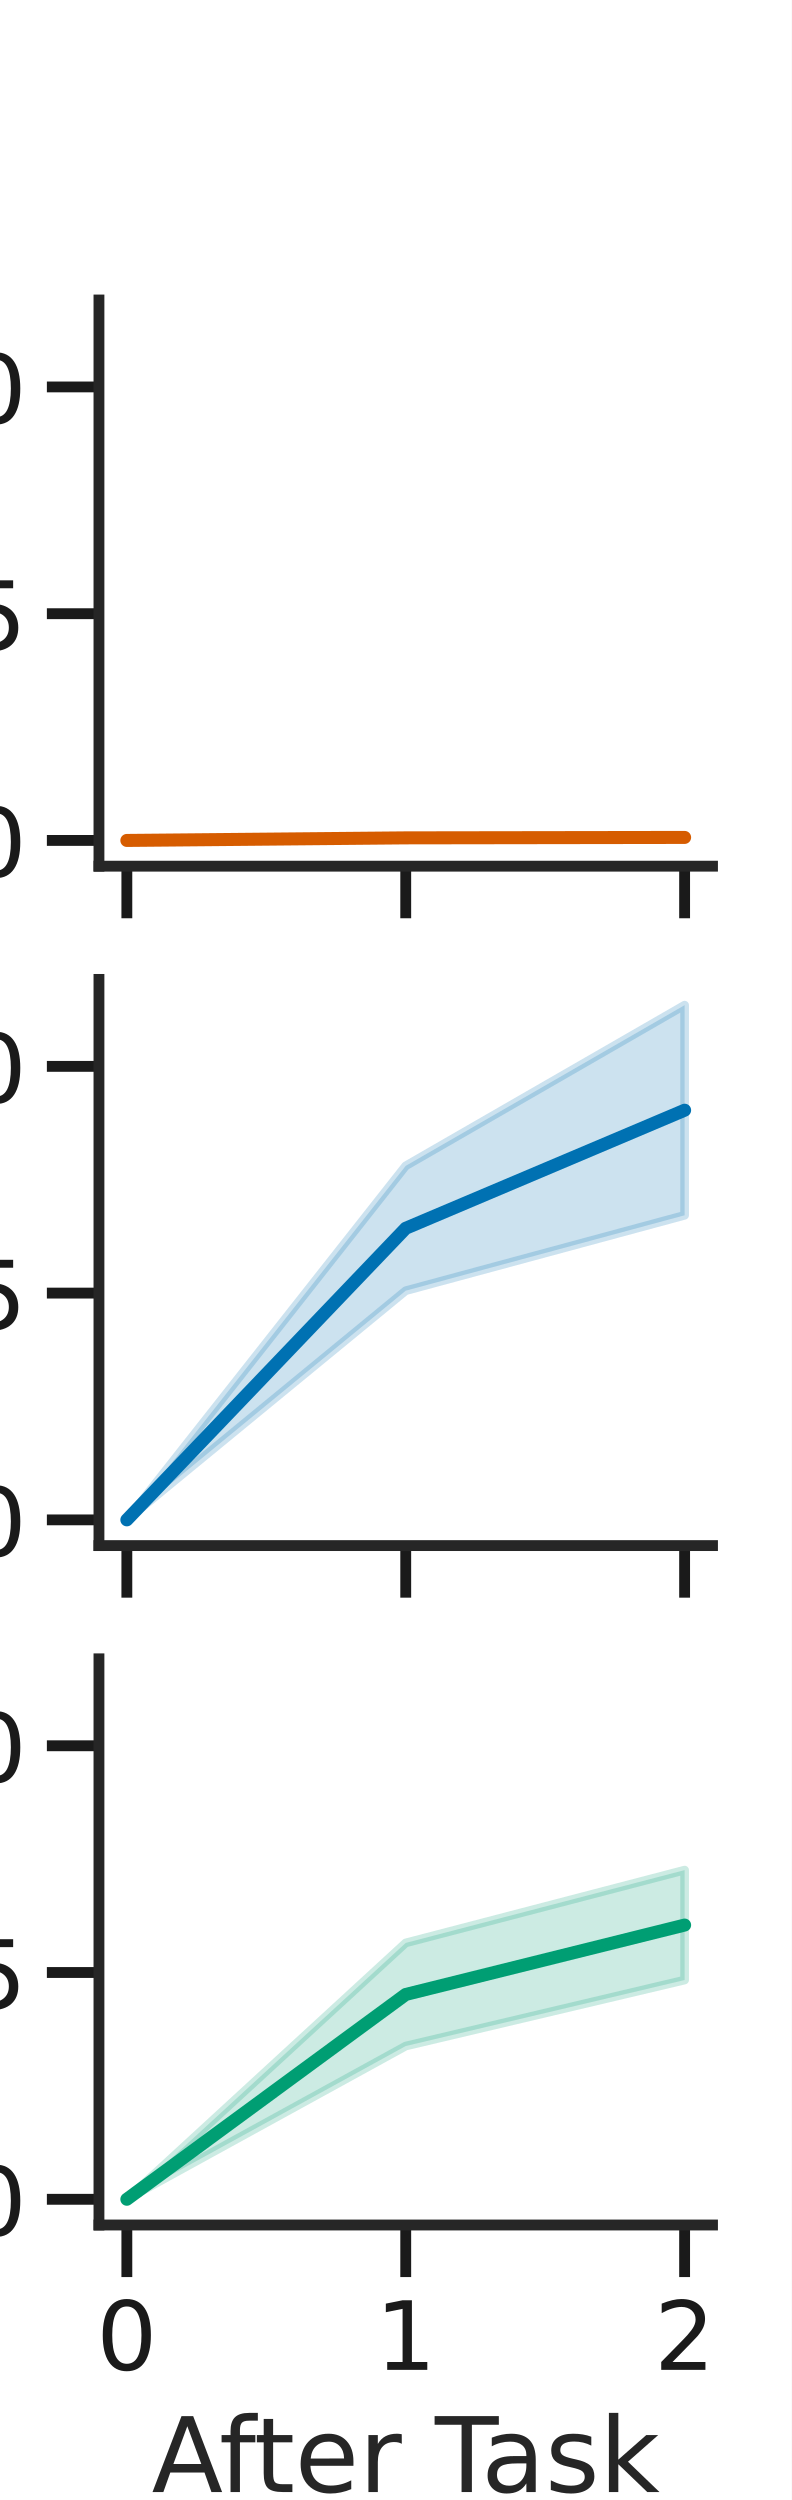
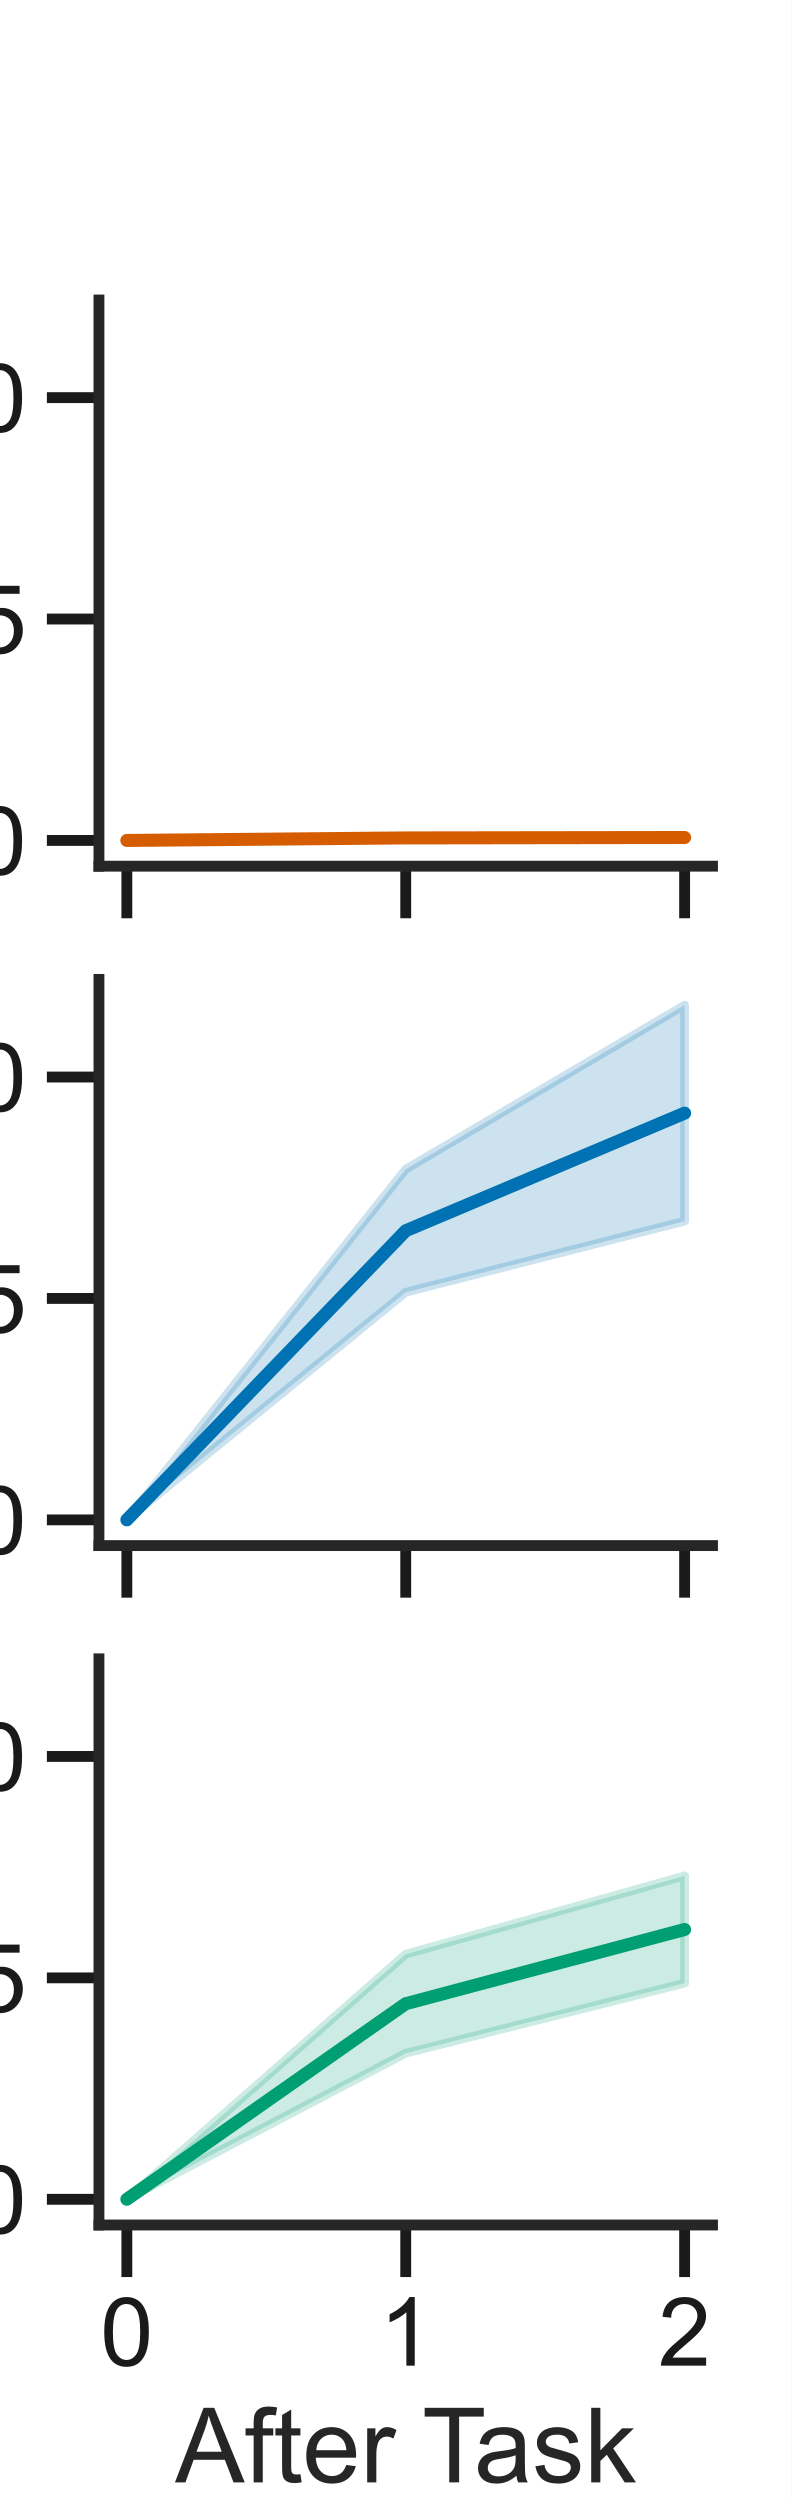
<svg xmlns="http://www.w3.org/2000/svg" xmlns:xlink="http://www.w3.org/1999/xlink" width="136.8pt" height="432pt" viewBox="0 0 136.8 432" version="1.1">
  <defs>
    <style type="text/css">*{stroke-linejoin: round; stroke-linecap: butt}</style>
  </defs>
  <g id="figure_1">
    <g id="patch_1">
      <path d="M 0 432  L 136.8 432  L 136.8 0  L 0 0  z " style="fill: #ffffff" />
    </g>
    <g id="axes_1">
      <g id="patch_2">
        <path d="M 17.1 149.675  L 123.12 149.675  L 123.12 51.84  L 17.1 51.84  z " style="fill: #ffffff" />
      </g>
      <g id="matplotlib.axis_1">
        <g id="xtick_1">
          <g id="line2d_1">
            <defs>
-               <path id="m17c45cae87" d="M 0 0  L 0 9  " style="stroke: #1a1a1a; stroke-width: 1.875" />
+               <path id="md2b505fbbe" d="M 0 0  L 0 9  " style="stroke: #1a1a1a; stroke-width: 1.875" />
            </defs>
            <g>
-               <use xlink:href="#m17c45cae87" x="21.919" y="149.675" style="fill: #1a1a1a; stroke: #1a1a1a; stroke-width: 1.875" />
+               <use xlink:href="#md2b505fbbe" x="21.919" y="149.675" style="fill: #1a1a1a; stroke: #1a1a1a; stroke-width: 1.875" />
            </g>
          </g>
        </g>
        <g id="xtick_2">
          <g id="line2d_2">
            <g>
-               <use xlink:href="#m17c45cae87" x="70.11" y="149.675" style="fill: #1a1a1a; stroke: #1a1a1a; stroke-width: 1.875" />
+               <use xlink:href="#md2b505fbbe" x="70.11" y="149.675" style="fill: #1a1a1a; stroke: #1a1a1a; stroke-width: 1.875" />
            </g>
          </g>
        </g>
        <g id="xtick_3">
          <g id="line2d_3">
            <g>
-               <use xlink:href="#m17c45cae87" x="118.301" y="149.675" style="fill: #1a1a1a; stroke: #1a1a1a; stroke-width: 1.875" />
+               <use xlink:href="#md2b505fbbe" x="118.301" y="149.675" style="fill: #1a1a1a; stroke: #1a1a1a; stroke-width: 1.875" />
            </g>
          </g>
        </g>
      </g>
      <g id="matplotlib.axis_2">
        <g id="ytick_1">
          <g id="line2d_4">
            <defs>
-               <path id="m53c9439abe" d="M 0 0  L -9 0  " style="stroke: #1a1a1a; stroke-width: 1.875" />
+               <path id="m541f7eb465" d="M 0 0  L -9 0  " style="stroke: #1a1a1a; stroke-width: 1.875" />
            </defs>
            <g>
-               <use xlink:href="#m53c9439abe" x="17.1" y="145.23" style="fill: #1a1a1a; stroke: #1a1a1a; stroke-width: 1.875" />
+               <use xlink:href="#m541f7eb465" x="17.1" y="145.23" style="fill: #1a1a1a; stroke: #1a1a1a; stroke-width: 1.875" />
            </g>
          </g>
          <g id="text_1">
-             <g style="fill: #1a1a1a" transform="translate(-5.898125 151.4989) scale(0.165 -0.165)">
+             <g style="fill: #1a1a1a" transform="translate(-4.575547 151.1354) scale(0.165 -0.165)">
              <defs>
-                 <path id="DejaVuSans-30" d="M 2034 4250  Q 1547 4250 1301 3770  Q 1056 3291 1056 2328  Q 1056 1369 1301 889  Q 1547 409 2034 409  Q 2525 409 2770 889  Q 3016 1369 3016 2328  Q 3016 3291 2770 3770  Q 2525 4250 2034 4250  z M 2034 4750  Q 2819 4750 3233 4129  Q 3647 3509 3647 2328  Q 3647 1150 3233 529  Q 2819 -91 2034 -91  Q 1250 -91 836 529  Q 422 1150 422 2328  Q 422 3509 836 4129  Q 1250 4750 2034 4750  z " transform="scale(0.015625)" />
+                 <path id="ArialMT-30" d="M 266 2259  Q 266 3072 433 3567  Q 600 4063 929 4331  Q 1259 4600 1759 4600  Q 2128 4600 2406 4451  Q 2684 4303 2865 4023  Q 3047 3744 3150 3342  Q 3253 2941 3253 2259  Q 3253 1453 3087 958  Q 2922 463 2592 192  Q 2263 -78 1759 -78  Q 1097 -78 719 397  Q 266 969 266 2259  z M 844 2259  Q 844 1131 1108 757  Q 1372 384 1759 384  Q 2147 384 2411 759  Q 2675 1134 2675 2259  Q 2675 3391 2411 3762  Q 2147 4134 1753 4134  Q 1366 4134 1134 3806  Q 844 3388 844 2259  z " transform="scale(0.015625)" />
              </defs>
-               <use xlink:href="#DejaVuSans-30" />
+               <use xlink:href="#ArialMT-30" />
            </g>
          </g>
        </g>
        <g id="ytick_2">
          <g id="line2d_5">
            <g>
-               <use xlink:href="#m53c9439abe" x="17.1" y="106.046" style="fill: #1a1a1a; stroke: #1a1a1a; stroke-width: 1.875" />
+               <use xlink:href="#m541f7eb465" x="17.1" y="106.97" style="fill: #1a1a1a; stroke: #1a1a1a; stroke-width: 1.875" />
            </g>
          </g>
          <g id="text_2">
-             <g style="fill: #1a1a1a" transform="translate(-5.898125 112.3152) scale(0.165 -0.165)">
+             <g style="fill: #1a1a1a" transform="translate(-4.575547 112.8751) scale(0.165 -0.165)">
              <defs>
-                 <path id="DejaVuSans-35" d="M 691 4666  L 3169 4666  L 3169 4134  L 1269 4134  L 1269 2991  Q 1406 3038 1543 3061  Q 1681 3084 1819 3084  Q 2600 3084 3056 2656  Q 3513 2228 3513 1497  Q 3513 744 3044 326  Q 2575 -91 1722 -91  Q 1428 -91 1123 -41  Q 819 9 494 109  L 494 744  Q 775 591 1075 516  Q 1375 441 1709 441  Q 2250 441 2565 725  Q 2881 1009 2881 1497  Q 2881 1984 2565 2268  Q 2250 2553 1709 2553  Q 1456 2553 1204 2497  Q 953 2441 691 2322  L 691 4666  z " transform="scale(0.015625)" />
+                 <path id="ArialMT-35" d="M 266 1200  L 856 1250  Q 922 819 1161 601  Q 1400 384 1738 384  Q 2144 384 2425 690  Q 2706 997 2706 1503  Q 2706 1984 2436 2262  Q 2166 2541 1728 2541  Q 1456 2541 1237 2417  Q 1019 2294 894 2097  L 366 2166  L 809 4519  L 3088 4519  L 3088 3981  L 1259 3981  L 1013 2750  Q 1425 3038 1878 3038  Q 2478 3038 2890 2622  Q 3303 2206 3303 1553  Q 3303 931 2941 478  Q 2500 -78 1738 -78  Q 1113 -78 717 272  Q 322 622 266 1200  z " transform="scale(0.015625)" />
              </defs>
-               <use xlink:href="#DejaVuSans-35" />
+               <use xlink:href="#ArialMT-35" />
            </g>
          </g>
        </g>
        <g id="ytick_3">
          <g id="line2d_6">
            <g>
-               <use xlink:href="#m53c9439abe" x="17.1" y="66.863" style="fill: #1a1a1a; stroke: #1a1a1a; stroke-width: 1.875" />
+               <use xlink:href="#m541f7eb465" x="17.1" y="68.71" style="fill: #1a1a1a; stroke: #1a1a1a; stroke-width: 1.875" />
            </g>
          </g>
          <g id="text_3">
-             <g style="fill: #1a1a1a" transform="translate(-16.39625 73.13142) scale(0.165 -0.165)">
+             <g style="fill: #1a1a1a" transform="translate(-13.75109 74.61482) scale(0.165 -0.165)">
              <defs>
-                 <path id="DejaVuSans-31" d="M 794 531  L 1825 531  L 1825 4091  L 703 3866  L 703 4441  L 1819 4666  L 2450 4666  L 2450 531  L 3481 531  L 3481 0  L 794 0  L 794 531  z " transform="scale(0.015625)" />
+                 <path id="ArialMT-31" d="M 2384 0  L 1822 0  L 1822 3584  Q 1619 3391 1289 3197  Q 959 3003 697 2906  L 697 3450  Q 1169 3672 1522 3987  Q 1875 4303 2022 4600  L 2384 4600  L 2384 0  z " transform="scale(0.015625)" />
              </defs>
-               <use xlink:href="#DejaVuSans-31" />
-               <use xlink:href="#DejaVuSans-30" x="63.623" />
+               <use xlink:href="#ArialMT-31" />
+               <use xlink:href="#ArialMT-30" x="55.615" />
            </g>
          </g>
        </g>
      </g>
      <g id="PolyCollection_1">
        <defs>
-           <path id="mdd3c529304" d="M 21.919 -286.773  L 21.919 -286.772  L 70.11 -287.111  L 118.301 -287.132  L 118.301 -287.454  L 118.301 -287.454  L 70.11 -287.324  L 21.919 -286.773  z " style="stroke: #d65c00; stroke-opacity: 0.2; stroke-width: 1.5" />
+           <path id="m6b7202b415" d="M 21.919 -286.773  L 21.919 -286.772  L 70.11 -287.102  L 118.301 -287.119  L 118.301 -287.441  L 118.301 -287.441  L 70.11 -287.313  L 21.919 -286.773  z " style="stroke: #d65c00; stroke-opacity: 0.2; stroke-width: 1.5" />
        </defs>
-         <g clip-path="url(#paa25ee3902)">
-           <use xlink:href="#mdd3c529304" x="0" y="432" style="fill: #d65c00; fill-opacity: 0.2; stroke: #d65c00; stroke-opacity: 0.2; stroke-width: 1.5" />
+         <g clip-path="url(#pec50ad799b)">
+           <use xlink:href="#m6b7202b415" x="0" y="432" style="fill: #d65c00; fill-opacity: 0.2; stroke: #d65c00; stroke-opacity: 0.2; stroke-width: 1.5" />
        </g>
      </g>
      <g id="line2d_7">
-         <path d="M 21.919 145.228  L 70.11 144.782  L 118.301 144.707  " clip-path="url(#paa25ee3902)" style="fill: none; stroke: #d65c00; stroke-width: 2.25; stroke-linecap: round" />
+         <path d="M 21.919 145.228  L 70.11 144.792  L 118.301 144.72  " clip-path="url(#pec50ad799b)" style="fill: none; stroke: #d65c00; stroke-width: 2.25; stroke-linecap: round" />
      </g>
      <g id="patch_3">
        <path d="M 17.1 149.675  L 17.1 51.84  " style="fill: none; stroke: #262626; stroke-width: 1.875; stroke-linejoin: miter; stroke-linecap: square" />
      </g>
      <g id="patch_4">
        <path d="M 17.1 149.675  L 123.12 149.675  " style="fill: none; stroke: #262626; stroke-width: 1.875; stroke-linejoin: miter; stroke-linecap: square" />
      </g>
    </g>
    <g id="axes_2">
      <g id="patch_5">
        <path d="M 17.1 267.078  L 123.12 267.078  L 123.12 169.242  L 17.1 169.242  z " style="fill: #ffffff" />
      </g>
      <g id="matplotlib.axis_3">
        <g id="xtick_4">
          <g id="line2d_8">
            <g>
-               <use xlink:href="#m17c45cae87" x="21.919" y="267.078" style="fill: #1a1a1a; stroke: #1a1a1a; stroke-width: 1.875" />
+               <use xlink:href="#md2b505fbbe" x="21.919" y="267.078" style="fill: #1a1a1a; stroke: #1a1a1a; stroke-width: 1.875" />
            </g>
          </g>
        </g>
        <g id="xtick_5">
          <g id="line2d_9">
            <g>
-               <use xlink:href="#m17c45cae87" x="70.11" y="267.078" style="fill: #1a1a1a; stroke: #1a1a1a; stroke-width: 1.875" />
+               <use xlink:href="#md2b505fbbe" x="70.11" y="267.078" style="fill: #1a1a1a; stroke: #1a1a1a; stroke-width: 1.875" />
            </g>
          </g>
        </g>
        <g id="xtick_6">
          <g id="line2d_10">
            <g>
-               <use xlink:href="#m17c45cae87" x="118.301" y="267.078" style="fill: #1a1a1a; stroke: #1a1a1a; stroke-width: 1.875" />
+               <use xlink:href="#md2b505fbbe" x="118.301" y="267.078" style="fill: #1a1a1a; stroke: #1a1a1a; stroke-width: 1.875" />
            </g>
          </g>
        </g>
      </g>
      <g id="matplotlib.axis_4">
        <g id="ytick_4">
          <g id="line2d_11">
            <g>
-               <use xlink:href="#m53c9439abe" x="17.1" y="262.633" style="fill: #1a1a1a; stroke: #1a1a1a; stroke-width: 1.875" />
+               <use xlink:href="#m541f7eb465" x="17.1" y="262.633" style="fill: #1a1a1a; stroke: #1a1a1a; stroke-width: 1.875" />
            </g>
          </g>
          <g id="text_4">
-             <g style="fill: #1a1a1a" transform="translate(-5.898125 268.9013) scale(0.165 -0.165)">
-               <use xlink:href="#DejaVuSans-30" />
+             <g style="fill: #1a1a1a" transform="translate(-4.575547 268.5377) scale(0.165 -0.165)">
+               <use xlink:href="#ArialMT-30" />
            </g>
          </g>
        </g>
        <g id="ytick_5">
          <g id="line2d_12">
            <g>
-               <use xlink:href="#m53c9439abe" x="17.1" y="223.449" style="fill: #1a1a1a; stroke: #1a1a1a; stroke-width: 1.875" />
+               <use xlink:href="#m541f7eb465" x="17.1" y="224.372" style="fill: #1a1a1a; stroke: #1a1a1a; stroke-width: 1.875" />
            </g>
          </g>
          <g id="text_5">
-             <g style="fill: #1a1a1a" transform="translate(-5.898125 229.7175) scale(0.165 -0.165)">
-               <use xlink:href="#DejaVuSans-35" />
+             <g style="fill: #1a1a1a" transform="translate(-4.575547 230.2774) scale(0.165 -0.165)">
+               <use xlink:href="#ArialMT-35" />
            </g>
          </g>
        </g>
        <g id="ytick_6">
          <g id="line2d_13">
            <g>
-               <use xlink:href="#m53c9439abe" x="17.1" y="184.265" style="fill: #1a1a1a; stroke: #1a1a1a; stroke-width: 1.875" />
+               <use xlink:href="#m541f7eb465" x="17.1" y="186.112" style="fill: #1a1a1a; stroke: #1a1a1a; stroke-width: 1.875" />
            </g>
          </g>
          <g id="text_6">
-             <g style="fill: #1a1a1a" transform="translate(-16.39625 190.5338) scale(0.165 -0.165)">
-               <use xlink:href="#DejaVuSans-31" />
-               <use xlink:href="#DejaVuSans-30" x="63.623" />
+             <g style="fill: #1a1a1a" transform="translate(-13.75109 192.0172) scale(0.165 -0.165)">
+               <use xlink:href="#ArialMT-31" />
+               <use xlink:href="#ArialMT-30" x="55.615" />
            </g>
          </g>
        </g>
        <g id="text_7">
-           <g style="fill: #262626" transform="translate(-25.43625 298.89) rotate(-90) scale(0.18 -0.18)">
+           <g style="fill: #262626" transform="translate(-22.79109 298.89) rotate(-90) scale(0.18 -0.18)">
            <defs>
              <path id="DejaVuSans-7c" d="M 1344 4891  L 1344 -1509  L 813 -1509  L 813 4891  L 1344 4891  z " transform="scale(0.015625)" />
              <path id="DejaVuSans-Oblique-57" d="M 616 4666  L 1228 4666  L 1453 697  L 3213 4666  L 3916 4666  L 4147 697  L 5888 4666  L 6528 4666  L 4453 0  L 3659 0  L 3444 3891  L 1697 0  L 903 0  L 616 4666  z " transform="scale(0.015625)" />
+               <path id="DejaVuSans-31" d="M 794 531  L 1825 531  L 1825 4091  L 703 3866  L 703 4441  L 1819 4666  L 2450 4666  L 2450 531  L 3481 531  L 3481 0  L 794 0  L 794 531  z " transform="scale(0.015625)" />
              <path id="DejaVuSans-Oblique-54" d="M 378 4666  L 4325 4666  L 4225 4134  L 2559 4134  L 1759 0  L 1125 0  L 1925 4134  L 275 4134  L 378 4666  z " transform="scale(0.015625)" />
              <path id="DejaVuSans-2212" d="M 678 2272  L 4684 2272  L 4684 1741  L 678 1741  L 678 2272  z " transform="scale(0.015625)" />
              <path id="DejaVuSans-32" d="M 1228 531  L 3431 531  L 3431 0  L 469 0  L 469 531  Q 828 903 1448 1529  Q 2069 2156 2228 2338  Q 2531 2678 2651 2914  Q 2772 3150 2772 3378  Q 2772 3750 2511 3984  Q 2250 4219 1831 4219  Q 1534 4219 1204 4116  Q 875 4013 500 3803  L 500 4441  Q 881 4594 1212 4672  Q 1544 4750 1819 4750  Q 2544 4750 2975 4387  Q 3406 4025 3406 3419  Q 3406 3131 3298 2873  Q 3191 2616 2906 2266  Q 2828 2175 2409 1742  Q 1991 1309 1228 531  z " transform="scale(0.015625)" />
              <path id="DejaVuSans-Oblique-46" d="M 1081 4666  L 3756 4666  L 3653 4134  L 1606 4134  L 1338 2759  L 3188 2759  L 3084 2228  L 1234 2228  L 800 0  L 172 0  L 1081 4666  z " transform="scale(0.015625)" />
            </defs>
            <use xlink:href="#DejaVuSans-7c" transform="translate(0 0.684375)" />
            <use xlink:href="#DejaVuSans-7c" transform="translate(33.69141 0.684375)" />
            <use xlink:href="#DejaVuSans-Oblique-57" transform="translate(67.38281 0.684375)" />
            <use xlink:href="#DejaVuSans-31" transform="translate(166.2598 -26.65938) scale(0.7)" />
            <use xlink:href="#DejaVuSans-Oblique-57" transform="translate(213.5303 0.684375)" />
            <use xlink:href="#DejaVuSans-Oblique-54" transform="translate(319.424 38.96563) scale(0.7)" />
            <use xlink:href="#DejaVuSans-31" transform="translate(312.4072 -26.65938) scale(0.7)" />
            <use xlink:href="#DejaVuSans-2212" transform="translate(384.3996 0.684375)" />
            <use xlink:href="#DejaVuSans-Oblique-57" transform="translate(487.6711 0.684375)" />
            <use xlink:href="#DejaVuSans-Oblique-54" transform="translate(593.5648 38.96563) scale(0.7)" />
            <use xlink:href="#DejaVuSans-32" transform="translate(586.548 -26.65938) scale(0.7)" />
            <use xlink:href="#DejaVuSans-Oblique-57" transform="translate(639.058 0.684375)" />
            <use xlink:href="#DejaVuSans-32" transform="translate(737.9349 -26.65938) scale(0.7)" />
            <use xlink:href="#DejaVuSans-7c" transform="translate(785.2054 0.684375)" />
            <use xlink:href="#DejaVuSans-7c" transform="translate(818.8968 0.684375)" />
            <use xlink:href="#DejaVuSans-Oblique-46" transform="translate(853.5453 -15.72188) scale(0.7)" />
          </g>
        </g>
      </g>
      <g id="PolyCollection_2">
        <defs>
-           <path id="m785df54615" d="M 21.919 -169.371  L 21.919 -169.369  L 70.11 -208.969  L 118.301 -221.999  L 118.301 -258.311  L 118.301 -258.311  L 70.11 -230.544  L 21.919 -169.371  z " style="stroke: #0071b2; stroke-opacity: 0.2; stroke-width: 1.5" />
+           <path id="m0fb76e237b" d="M 21.919 -169.371  L 21.919 -169.369  L 70.11 -208.698  L 118.301 -220.992  L 118.301 -258.311  L 118.301 -258.311  L 70.11 -229.965  L 21.919 -169.371  z " style="stroke: #0071b2; stroke-opacity: 0.2; stroke-width: 1.5" />
        </defs>
-         <g clip-path="url(#p4b798aa533)">
-           <use xlink:href="#m785df54615" x="0" y="432" style="fill: #0071b2; fill-opacity: 0.2; stroke: #0071b2; stroke-opacity: 0.2; stroke-width: 1.5" />
+         <g clip-path="url(#pd90573dca0)">
+           <use xlink:href="#m0fb76e237b" x="0" y="432" style="fill: #0071b2; fill-opacity: 0.2; stroke: #0071b2; stroke-opacity: 0.2; stroke-width: 1.5" />
        </g>
      </g>
      <g id="line2d_14">
-         <path d="M 21.919 262.63  L 70.11 212.244  L 118.301 191.845  " clip-path="url(#p4b798aa533)" style="fill: none; stroke: #0071b2; stroke-width: 2.25; stroke-linecap: round" />
+         <path d="M 21.919 262.63  L 70.11 212.668  L 118.301 192.349  " clip-path="url(#pd90573dca0)" style="fill: none; stroke: #0071b2; stroke-width: 2.25; stroke-linecap: round" />
      </g>
      <g id="patch_6">
        <path d="M 17.1 267.078  L 17.1 169.242  " style="fill: none; stroke: #262626; stroke-width: 1.875; stroke-linejoin: miter; stroke-linecap: square" />
      </g>
      <g id="patch_7">
        <path d="M 17.1 267.078  L 123.12 267.078  " style="fill: none; stroke: #262626; stroke-width: 1.875; stroke-linejoin: miter; stroke-linecap: square" />
      </g>
    </g>
    <g id="axes_3">
      <g id="patch_8">
        <path d="M 17.1 384.48  L 123.12 384.48  L 123.12 286.645  L 17.1 286.645  z " style="fill: #ffffff" />
      </g>
      <g id="matplotlib.axis_5">
        <g id="xtick_7">
          <g id="line2d_15">
            <g>
-               <use xlink:href="#m17c45cae87" x="21.919" y="384.48" style="fill: #1a1a1a; stroke: #1a1a1a; stroke-width: 1.875" />
+               <use xlink:href="#md2b505fbbe" x="21.919" y="384.48" style="fill: #1a1a1a; stroke: #1a1a1a; stroke-width: 1.875" />
            </g>
          </g>
          <g id="text_8">
-             <g style="fill: #1a1a1a" transform="translate(16.67003 409.5174) scale(0.165 -0.165)">
-               <use xlink:href="#DejaVuSans-30" />
+             <g style="fill: #1a1a1a" transform="translate(17.33132 408.7904) scale(0.165 -0.165)">
+               <use xlink:href="#ArialMT-30" />
            </g>
          </g>
        </g>
        <g id="xtick_8">
          <g id="line2d_16">
            <g>
-               <use xlink:href="#m17c45cae87" x="70.11" y="384.48" style="fill: #1a1a1a; stroke: #1a1a1a; stroke-width: 1.875" />
+               <use xlink:href="#md2b505fbbe" x="70.11" y="384.48" style="fill: #1a1a1a; stroke: #1a1a1a; stroke-width: 1.875" />
            </g>
          </g>
          <g id="text_9">
-             <g style="fill: #1a1a1a" transform="translate(64.86094 409.5174) scale(0.165 -0.165)">
-               <use xlink:href="#DejaVuSans-31" />
+             <g style="fill: #1a1a1a" transform="translate(65.52223 408.7904) scale(0.165 -0.165)">
+               <use xlink:href="#ArialMT-31" />
            </g>
          </g>
        </g>
        <g id="xtick_9">
          <g id="line2d_17">
            <g>
-               <use xlink:href="#m17c45cae87" x="118.301" y="384.48" style="fill: #1a1a1a; stroke: #1a1a1a; stroke-width: 1.875" />
+               <use xlink:href="#md2b505fbbe" x="118.301" y="384.48" style="fill: #1a1a1a; stroke: #1a1a1a; stroke-width: 1.875" />
            </g>
          </g>
          <g id="text_10">
-             <g style="fill: #1a1a1a" transform="translate(113.0518 409.5174) scale(0.165 -0.165)">
-               <use xlink:href="#DejaVuSans-32" />
+             <g style="fill: #1a1a1a" transform="translate(113.7131 408.7904) scale(0.165 -0.165)">
+               <defs>
+                 <path id="ArialMT-32" d="M 3222 541  L 3222 0  L 194 0  Q 188 203 259 391  Q 375 700 629 1000  Q 884 1300 1366 1694  Q 2113 2306 2375 2664  Q 2638 3022 2638 3341  Q 2638 3675 2398 3904  Q 2159 4134 1775 4134  Q 1369 4134 1125 3890  Q 881 3647 878 3216  L 300 3275  Q 359 3922 746 4261  Q 1134 4600 1788 4600  Q 2447 4600 2831 4234  Q 3216 3869 3216 3328  Q 3216 3053 3103 2787  Q 2991 2522 2730 2228  Q 2469 1934 1863 1422  Q 1356 997 1212 845  Q 1069 694 975 541  L 3222 541  z " transform="scale(0.015625)" />
+               </defs>
+               <use xlink:href="#ArialMT-32" />
            </g>
          </g>
        </g>
        <g id="text_11">
-           <g style="fill: #262626" transform="translate(26.21531 430.6261) scale(0.18 -0.18)">
+           <g style="fill: #262626" transform="translate(30.26109 428.9538) scale(0.18 -0.18)">
            <defs>
-               <path id="DejaVuSans-41" d="M 2188 4044  L 1331 1722  L 3047 1722  L 2188 4044  z M 1831 4666  L 2547 4666  L 4325 0  L 3669 0  L 3244 1197  L 1141 1197  L 716 0  L 50 0  L 1831 4666  z " transform="scale(0.015625)" />
-               <path id="DejaVuSans-66" d="M 2375 4863  L 2375 4384  L 1825 4384  Q 1516 4384 1395 4259  Q 1275 4134 1275 3809  L 1275 3500  L 2222 3500  L 2222 3053  L 1275 3053  L 1275 0  L 697 0  L 697 3053  L 147 3053  L 147 3500  L 697 3500  L 697 3744  Q 697 4328 969 4595  Q 1241 4863 1831 4863  L 2375 4863  z " transform="scale(0.015625)" />
-               <path id="DejaVuSans-74" d="M 1172 4494  L 1172 3500  L 2356 3500  L 2356 3053  L 1172 3053  L 1172 1153  Q 1172 725 1289 603  Q 1406 481 1766 481  L 2356 481  L 2356 0  L 1766 0  Q 1100 0 847 248  Q 594 497 594 1153  L 594 3053  L 172 3053  L 172 3500  L 594 3500  L 594 4494  L 1172 4494  z " transform="scale(0.015625)" />
-               <path id="DejaVuSans-65" d="M 3597 1894  L 3597 1613  L 953 1613  Q 991 1019 1311 708  Q 1631 397 2203 397  Q 2534 397 2845 478  Q 3156 559 3463 722  L 3463 178  Q 3153 47 2828 -22  Q 2503 -91 2169 -91  Q 1331 -91 842 396  Q 353 884 353 1716  Q 353 2575 817 3079  Q 1281 3584 2069 3584  Q 2775 3584 3186 3129  Q 3597 2675 3597 1894  z M 3022 2063  Q 3016 2534 2758 2815  Q 2500 3097 2075 3097  Q 1594 3097 1305 2825  Q 1016 2553 972 2059  L 3022 2063  z " transform="scale(0.015625)" />
-               <path id="DejaVuSans-72" d="M 2631 2963  Q 2534 3019 2420 3045  Q 2306 3072 2169 3072  Q 1681 3072 1420 2755  Q 1159 2438 1159 1844  L 1159 0  L 581 0  L 581 3500  L 1159 3500  L 1159 2956  Q 1341 3275 1631 3429  Q 1922 3584 2338 3584  Q 2397 3584 2469 3576  Q 2541 3569 2628 3553  L 2631 2963  z " transform="scale(0.015625)" />
-               <path id="DejaVuSans-20" transform="scale(0.015625)" />
-               <path id="DejaVuSans-54" d="M -19 4666  L 3928 4666  L 3928 4134  L 2272 4134  L 2272 0  L 1638 0  L 1638 4134  L -19 4134  L -19 4666  z " transform="scale(0.015625)" />
-               <path id="DejaVuSans-61" d="M 2194 1759  Q 1497 1759 1228 1600  Q 959 1441 959 1056  Q 959 750 1161 570  Q 1363 391 1709 391  Q 2188 391 2477 730  Q 2766 1069 2766 1631  L 2766 1759  L 2194 1759  z M 3341 1997  L 3341 0  L 2766 0  L 2766 531  Q 2569 213 2275 61  Q 1981 -91 1556 -91  Q 1019 -91 701 211  Q 384 513 384 1019  Q 384 1609 779 1909  Q 1175 2209 1959 2209  L 2766 2209  L 2766 2266  Q 2766 2663 2505 2880  Q 2244 3097 1772 3097  Q 1472 3097 1187 3025  Q 903 2953 641 2809  L 641 3341  Q 956 3463 1253 3523  Q 1550 3584 1831 3584  Q 2591 3584 2966 3190  Q 3341 2797 3341 1997  z " transform="scale(0.015625)" />
-               <path id="DejaVuSans-73" d="M 2834 3397  L 2834 2853  Q 2591 2978 2328 3040  Q 2066 3103 1784 3103  Q 1356 3103 1142 2972  Q 928 2841 928 2578  Q 928 2378 1081 2264  Q 1234 2150 1697 2047  L 1894 2003  Q 2506 1872 2764 1633  Q 3022 1394 3022 966  Q 3022 478 2636 193  Q 2250 -91 1575 -91  Q 1294 -91 989 -36  Q 684 19 347 128  L 347 722  Q 666 556 975 473  Q 1284 391 1588 391  Q 1994 391 2212 530  Q 2431 669 2431 922  Q 2431 1156 2273 1281  Q 2116 1406 1581 1522  L 1381 1569  Q 847 1681 609 1914  Q 372 2147 372 2553  Q 372 3047 722 3315  Q 1072 3584 1716 3584  Q 2034 3584 2315 3537  Q 2597 3491 2834 3397  z " transform="scale(0.015625)" />
-               <path id="DejaVuSans-6b" d="M 581 4863  L 1159 4863  L 1159 1991  L 2875 3500  L 3609 3500  L 1753 1863  L 3688 0  L 2938 0  L 1159 1709  L 1159 0  L 581 0  L 581 4863  z " transform="scale(0.015625)" />
+               <path id="ArialMT-41" d="M -9 0  L 1750 4581  L 2403 4581  L 4278 0  L 3588 0  L 3053 1388  L 1138 1388  L 634 0  L -9 0  z M 1313 1881  L 2866 1881  L 2388 3150  Q 2169 3728 2063 4100  Q 1975 3659 1816 3225  L 1313 1881  z " transform="scale(0.015625)" />
+               <path id="ArialMT-66" d="M 556 0  L 556 2881  L 59 2881  L 59 3319  L 556 3319  L 556 3672  Q 556 4006 616 4169  Q 697 4388 901 4523  Q 1106 4659 1475 4659  Q 1713 4659 2000 4603  L 1916 4113  Q 1741 4144 1584 4144  Q 1328 4144 1222 4034  Q 1116 3925 1116 3625  L 1116 3319  L 1763 3319  L 1763 2881  L 1116 2881  L 1116 0  L 556 0  z " transform="scale(0.015625)" />
+               <path id="ArialMT-74" d="M 1650 503  L 1731 6  Q 1494 -44 1306 -44  Q 1000 -44 831 53  Q 663 150 594 308  Q 525 466 525 972  L 525 2881  L 113 2881  L 113 3319  L 525 3319  L 525 4141  L 1084 4478  L 1084 3319  L 1650 3319  L 1650 2881  L 1084 2881  L 1084 941  Q 1084 700 1114 631  Q 1144 563 1211 522  Q 1278 481 1403 481  Q 1497 481 1650 503  z " transform="scale(0.015625)" />
+               <path id="ArialMT-65" d="M 2694 1069  L 3275 997  Q 3138 488 2766 206  Q 2394 -75 1816 -75  Q 1088 -75 661 373  Q 234 822 234 1631  Q 234 2469 665 2931  Q 1097 3394 1784 3394  Q 2450 3394 2872 2941  Q 3294 2488 3294 1666  Q 3294 1616 3291 1516  L 816 1516  Q 847 969 1125 678  Q 1403 388 1819 388  Q 2128 388 2347 550  Q 2566 713 2694 1069  z M 847 1978  L 2700 1978  Q 2663 2397 2488 2606  Q 2219 2931 1791 2931  Q 1403 2931 1139 2672  Q 875 2413 847 1978  z " transform="scale(0.015625)" />
+               <path id="ArialMT-72" d="M 416 0  L 416 3319  L 922 3319  L 922 2816  Q 1116 3169 1280 3281  Q 1444 3394 1641 3394  Q 1925 3394 2219 3213  L 2025 2691  Q 1819 2813 1613 2813  Q 1428 2813 1281 2702  Q 1134 2591 1072 2394  Q 978 2094 978 1738  L 978 0  L 416 0  z " transform="scale(0.015625)" />
+               <path id="ArialMT-20" transform="scale(0.015625)" />
+               <path id="ArialMT-54" d="M 1659 0  L 1659 4041  L 150 4041  L 150 4581  L 3781 4581  L 3781 4041  L 2266 4041  L 2266 0  L 1659 0  z " transform="scale(0.015625)" />
+               <path id="ArialMT-61" d="M 2588 409  Q 2275 144 1986 34  Q 1697 -75 1366 -75  Q 819 -75 525 192  Q 231 459 231 875  Q 231 1119 342 1320  Q 453 1522 633 1644  Q 813 1766 1038 1828  Q 1203 1872 1538 1913  Q 2219 1994 2541 2106  Q 2544 2222 2544 2253  Q 2544 2597 2384 2738  Q 2169 2928 1744 2928  Q 1347 2928 1158 2789  Q 969 2650 878 2297  L 328 2372  Q 403 2725 575 2942  Q 747 3159 1072 3276  Q 1397 3394 1825 3394  Q 2250 3394 2515 3294  Q 2781 3194 2906 3042  Q 3031 2891 3081 2659  Q 3109 2516 3109 2141  L 3109 1391  Q 3109 606 3145 398  Q 3181 191 3288 0  L 2700 0  Q 2613 175 2588 409  z M 2541 1666  Q 2234 1541 1622 1453  Q 1275 1403 1131 1340  Q 988 1278 909 1158  Q 831 1038 831 891  Q 831 666 1001 516  Q 1172 366 1500 366  Q 1825 366 2078 508  Q 2331 650 2450 897  Q 2541 1088 2541 1459  L 2541 1666  z " transform="scale(0.015625)" />
+               <path id="ArialMT-73" d="M 197 991  L 753 1078  Q 800 744 1014 566  Q 1228 388 1613 388  Q 2000 388 2187 545  Q 2375 703 2375 916  Q 2375 1106 2209 1216  Q 2094 1291 1634 1406  Q 1016 1563 777 1677  Q 538 1791 414 1992  Q 291 2194 291 2438  Q 291 2659 392 2848  Q 494 3038 669 3163  Q 800 3259 1026 3326  Q 1253 3394 1513 3394  Q 1903 3394 2198 3281  Q 2494 3169 2634 2976  Q 2775 2784 2828 2463  L 2278 2388  Q 2241 2644 2061 2787  Q 1881 2931 1553 2931  Q 1166 2931 1000 2803  Q 834 2675 834 2503  Q 834 2394 903 2306  Q 972 2216 1119 2156  Q 1203 2125 1616 2013  Q 2213 1853 2448 1751  Q 2684 1650 2818 1456  Q 2953 1263 2953 975  Q 2953 694 2789 445  Q 2625 197 2315 61  Q 2006 -75 1616 -75  Q 969 -75 630 194  Q 291 463 197 991  z " transform="scale(0.015625)" />
+               <path id="ArialMT-6b" d="M 425 0  L 425 4581  L 988 4581  L 988 1969  L 2319 3319  L 3047 3319  L 1778 2088  L 3175 0  L 2481 0  L 1384 1697  L 988 1316  L 988 0  L 425 0  z " transform="scale(0.015625)" />
            </defs>
-             <use xlink:href="#DejaVuSans-41" />
-             <use xlink:href="#DejaVuSans-66" x="64.783" />
-             <use xlink:href="#DejaVuSans-74" x="98.238" />
-             <use xlink:href="#DejaVuSans-65" x="137.447" />
-             <use xlink:href="#DejaVuSans-72" x="198.971" />
-             <use xlink:href="#DejaVuSans-20" x="240.084" />
-             <use xlink:href="#DejaVuSans-54" x="271.871" />
-             <use xlink:href="#DejaVuSans-61" x="316.455" />
-             <use xlink:href="#DejaVuSans-73" x="377.734" />
-             <use xlink:href="#DejaVuSans-6b" x="429.834" />
+             <use xlink:href="#ArialMT-41" />
+             <use xlink:href="#ArialMT-66" x="66.699" />
+             <use xlink:href="#ArialMT-74" x="94.482" />
+             <use xlink:href="#ArialMT-65" x="122.266" />
+             <use xlink:href="#ArialMT-72" x="177.881" />
+             <use xlink:href="#ArialMT-20" x="211.182" />
+             <use xlink:href="#ArialMT-54" x="237.215" />
+             <use xlink:href="#ArialMT-61" x="287.174" />
+             <use xlink:href="#ArialMT-73" x="342.789" />
+             <use xlink:href="#ArialMT-6b" x="392.789" />
          </g>
        </g>
      </g>
      <g id="matplotlib.axis_6">
        <g id="ytick_7">
          <g id="line2d_18">
            <g>
-               <use xlink:href="#m53c9439abe" x="17.1" y="380.035" style="fill: #1a1a1a; stroke: #1a1a1a; stroke-width: 1.875" />
+               <use xlink:href="#m541f7eb465" x="17.1" y="380.035" style="fill: #1a1a1a; stroke: #1a1a1a; stroke-width: 1.875" />
            </g>
          </g>
          <g id="text_12">
-             <g style="fill: #1a1a1a" transform="translate(-5.898125 386.3036) scale(0.165 -0.165)">
-               <use xlink:href="#DejaVuSans-30" />
+             <g style="fill: #1a1a1a" transform="translate(-4.575547 385.9401) scale(0.165 -0.165)">
+               <use xlink:href="#ArialMT-30" />
            </g>
          </g>
        </g>
        <g id="ytick_8">
          <g id="line2d_19">
            <g>
-               <use xlink:href="#m53c9439abe" x="17.1" y="340.851" style="fill: #1a1a1a; stroke: #1a1a1a; stroke-width: 1.875" />
+               <use xlink:href="#m541f7eb465" x="17.1" y="341.775" style="fill: #1a1a1a; stroke: #1a1a1a; stroke-width: 1.875" />
            </g>
          </g>
          <g id="text_13">
-             <g style="fill: #1a1a1a" transform="translate(-5.898125 347.1199) scale(0.165 -0.165)">
-               <use xlink:href="#DejaVuSans-35" />
+             <g style="fill: #1a1a1a" transform="translate(-4.575547 347.6798) scale(0.165 -0.165)">
+               <use xlink:href="#ArialMT-35" />
            </g>
          </g>
        </g>
        <g id="ytick_9">
          <g id="line2d_20">
            <g>
-               <use xlink:href="#m53c9439abe" x="17.1" y="301.667" style="fill: #1a1a1a; stroke: #1a1a1a; stroke-width: 1.875" />
+               <use xlink:href="#m541f7eb465" x="17.1" y="303.514" style="fill: #1a1a1a; stroke: #1a1a1a; stroke-width: 1.875" />
            </g>
          </g>
          <g id="text_14">
-             <g style="fill: #1a1a1a" transform="translate(-16.39625 307.9361) scale(0.165 -0.165)">
-               <use xlink:href="#DejaVuSans-31" />
-               <use xlink:href="#DejaVuSans-30" x="63.623" />
+             <g style="fill: #1a1a1a" transform="translate(-13.75109 309.4195) scale(0.165 -0.165)">
+               <use xlink:href="#ArialMT-31" />
+               <use xlink:href="#ArialMT-30" x="55.615" />
            </g>
          </g>
        </g>
      </g>
      <g id="PolyCollection_3">
        <defs>
-           <path id="mbe62349729" d="M 21.919 -51.968  L 21.919 -51.967  L 70.11 -78.448  L 118.301 -89.85  L 118.301 -108.848  L 118.301 -108.848  L 70.11 -96.266  L 21.919 -51.968  z " style="stroke: #009e73; stroke-opacity: 0.2; stroke-width: 1.5" />
+           <path id="m4429dbcb0e" d="M 21.919 -51.968  L 21.919 -51.967  L 70.11 -77.209  L 118.301 -89.311  L 118.301 -107.85  L 118.301 -107.85  L 70.11 -94.319  L 21.919 -51.968  z " style="stroke: #009e73; stroke-opacity: 0.2; stroke-width: 1.5" />
        </defs>
-         <g clip-path="url(#p39cd614083)">
-           <use xlink:href="#mbe62349729" x="0" y="432" style="fill: #009e73; fill-opacity: 0.2; stroke: #009e73; stroke-opacity: 0.2; stroke-width: 1.5" />
+         <g clip-path="url(#pc8f31538d2)">
+           <use xlink:href="#m4429dbcb0e" x="0" y="432" style="fill: #009e73; fill-opacity: 0.2; stroke: #009e73; stroke-opacity: 0.2; stroke-width: 1.5" />
        </g>
      </g>
      <g id="line2d_21">
-         <path d="M 21.919 380.032  L 70.11 344.643  L 118.301 332.651  " clip-path="url(#p39cd614083)" style="fill: none; stroke: #009e73; stroke-width: 2.25; stroke-linecap: round" />
+         <path d="M 21.919 380.032  L 70.11 346.236  L 118.301 333.419  " clip-path="url(#pc8f31538d2)" style="fill: none; stroke: #009e73; stroke-width: 2.25; stroke-linecap: round" />
      </g>
      <g id="patch_9">
        <path d="M 17.1 384.48  L 17.1 286.645  " style="fill: none; stroke: #262626; stroke-width: 1.875; stroke-linejoin: miter; stroke-linecap: square" />
      </g>
      <g id="patch_10">
        <path d="M 17.1 384.48  L 123.12 384.48  " style="fill: none; stroke: #262626; stroke-width: 1.875; stroke-linejoin: miter; stroke-linecap: square" />
      </g>
    </g>
  </g>
  <defs>
-     <clipPath id="paa25ee3902">
+     <clipPath id="pec50ad799b">
      <rect x="17.1" y="51.84" width="106.02" height="97.835" />
    </clipPath>
-     <clipPath id="p4b798aa533">
+     <clipPath id="pd90573dca0">
      <rect x="17.1" y="169.242" width="106.02" height="97.835" />
    </clipPath>
-     <clipPath id="p39cd614083">
+     <clipPath id="pc8f31538d2">
      <rect x="17.1" y="286.645" width="106.02" height="97.835" />
    </clipPath>
  </defs>
</svg>
